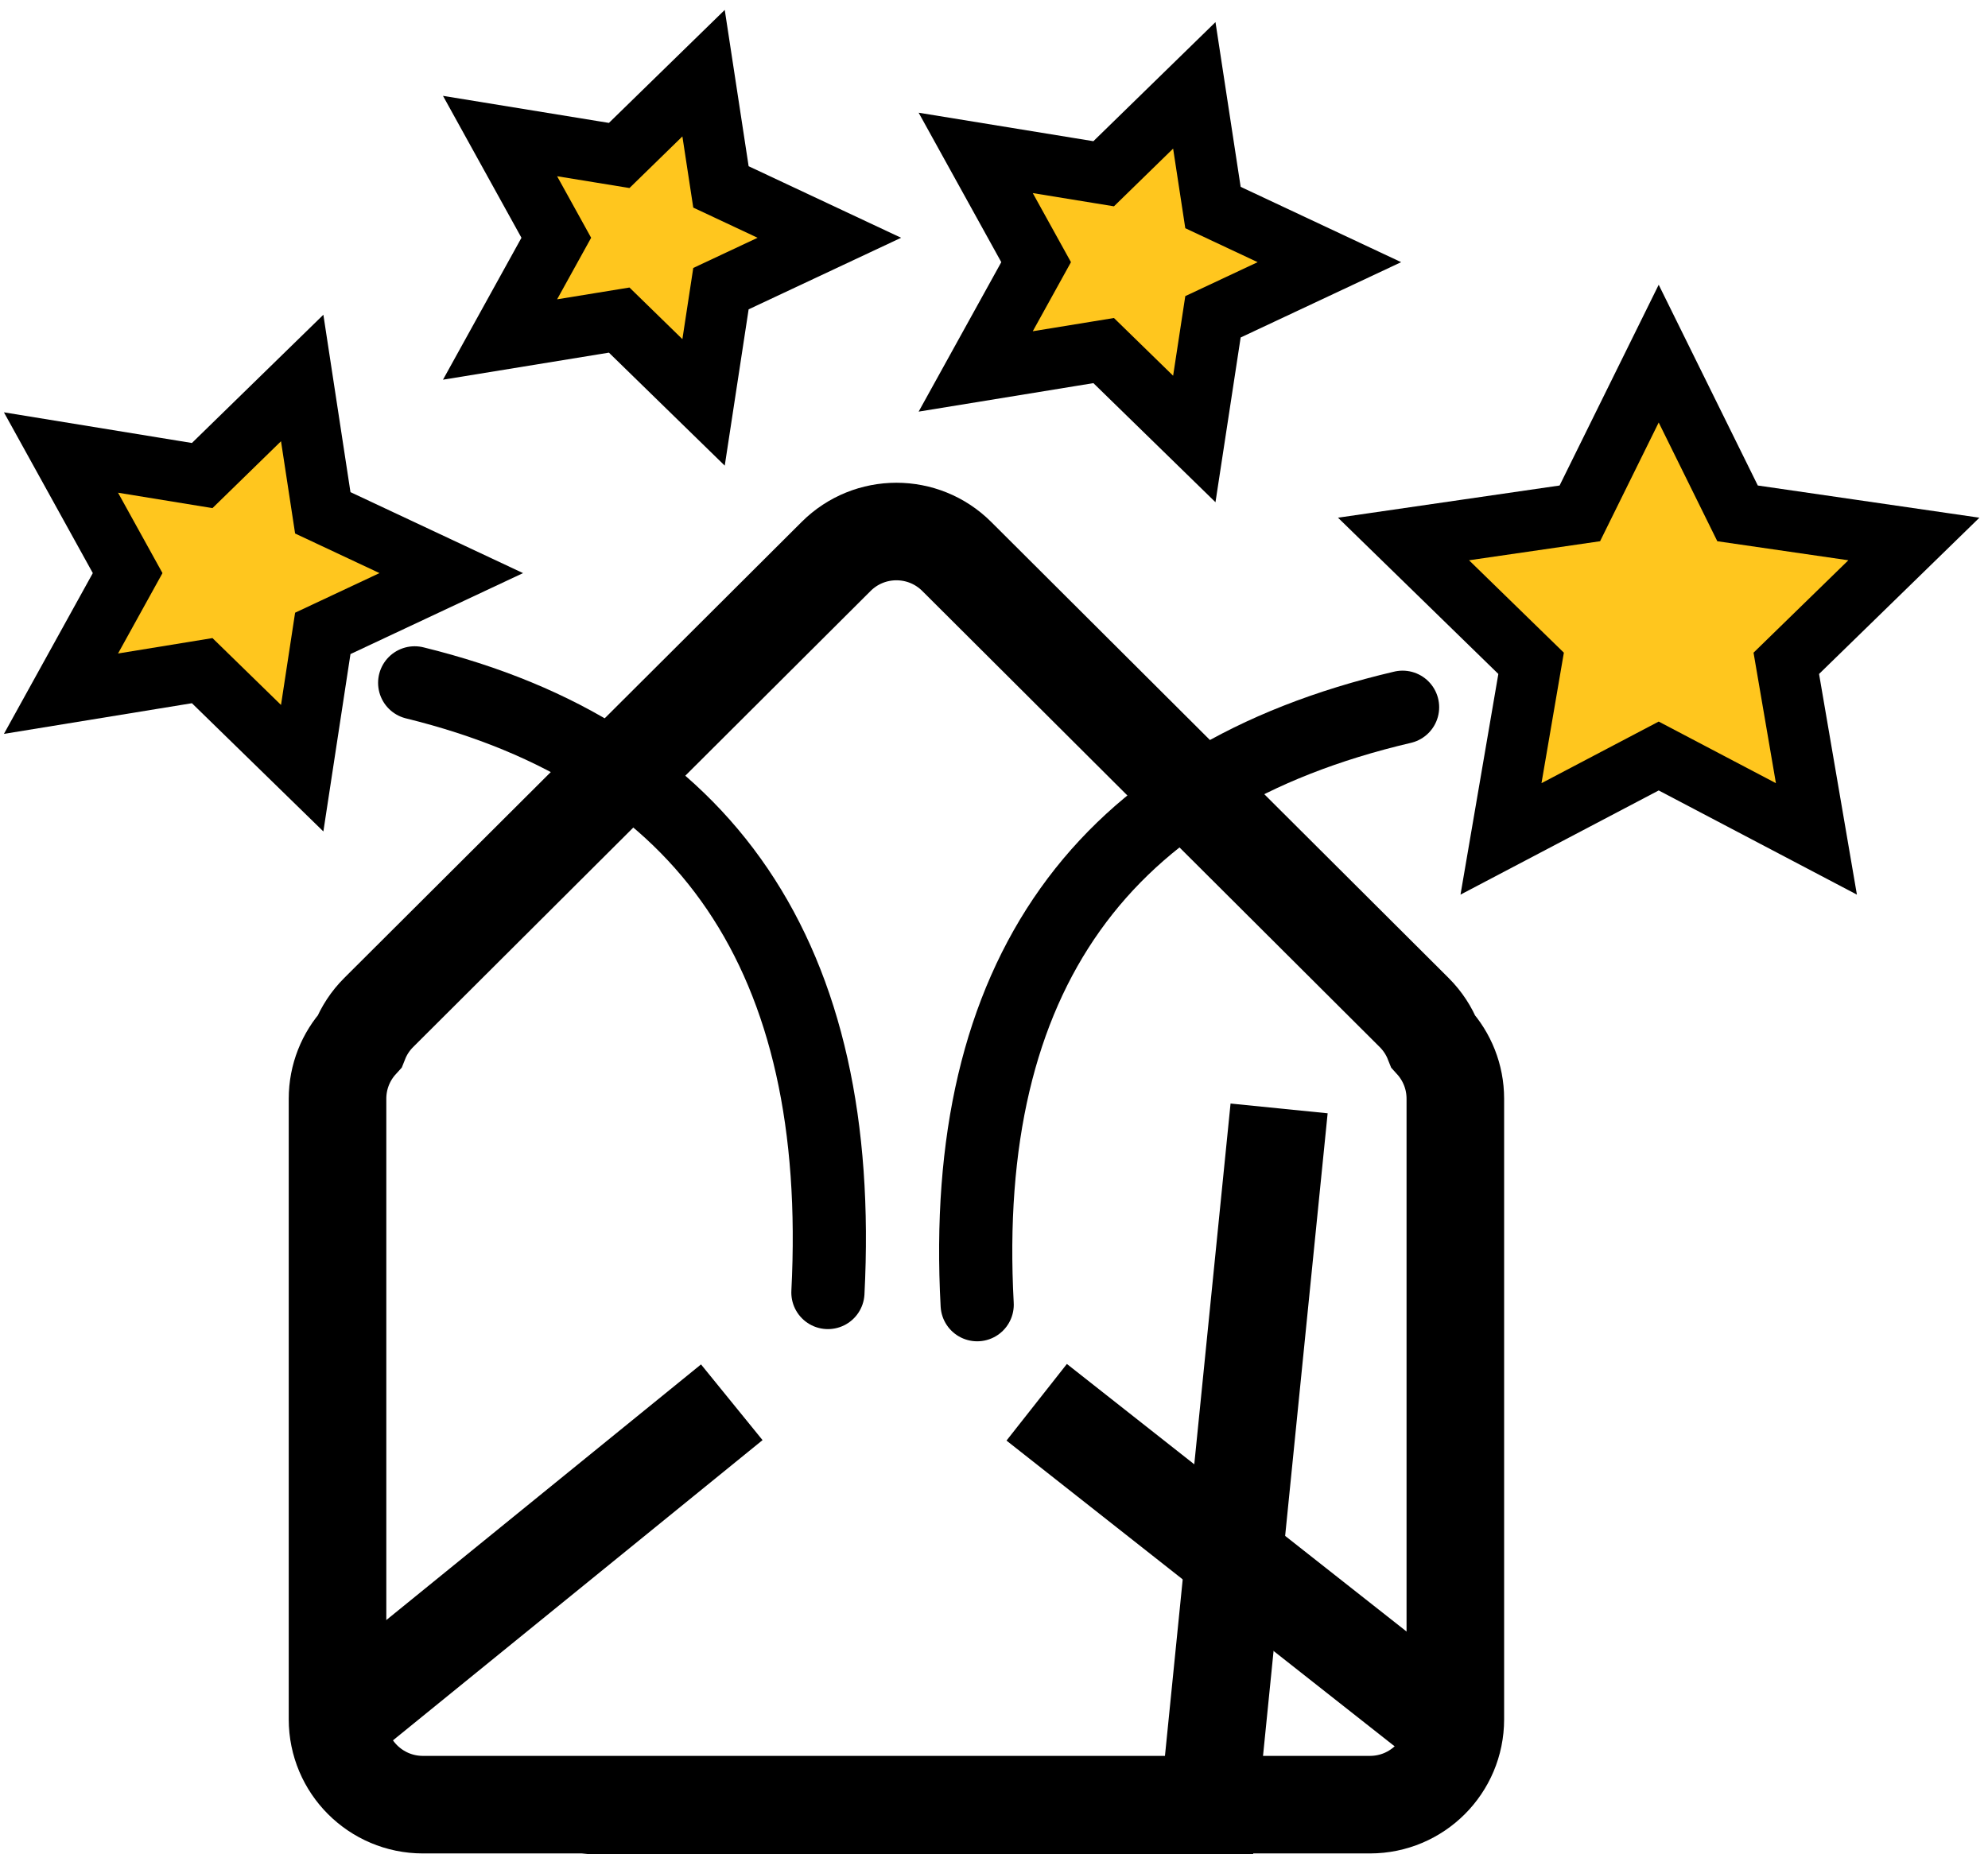
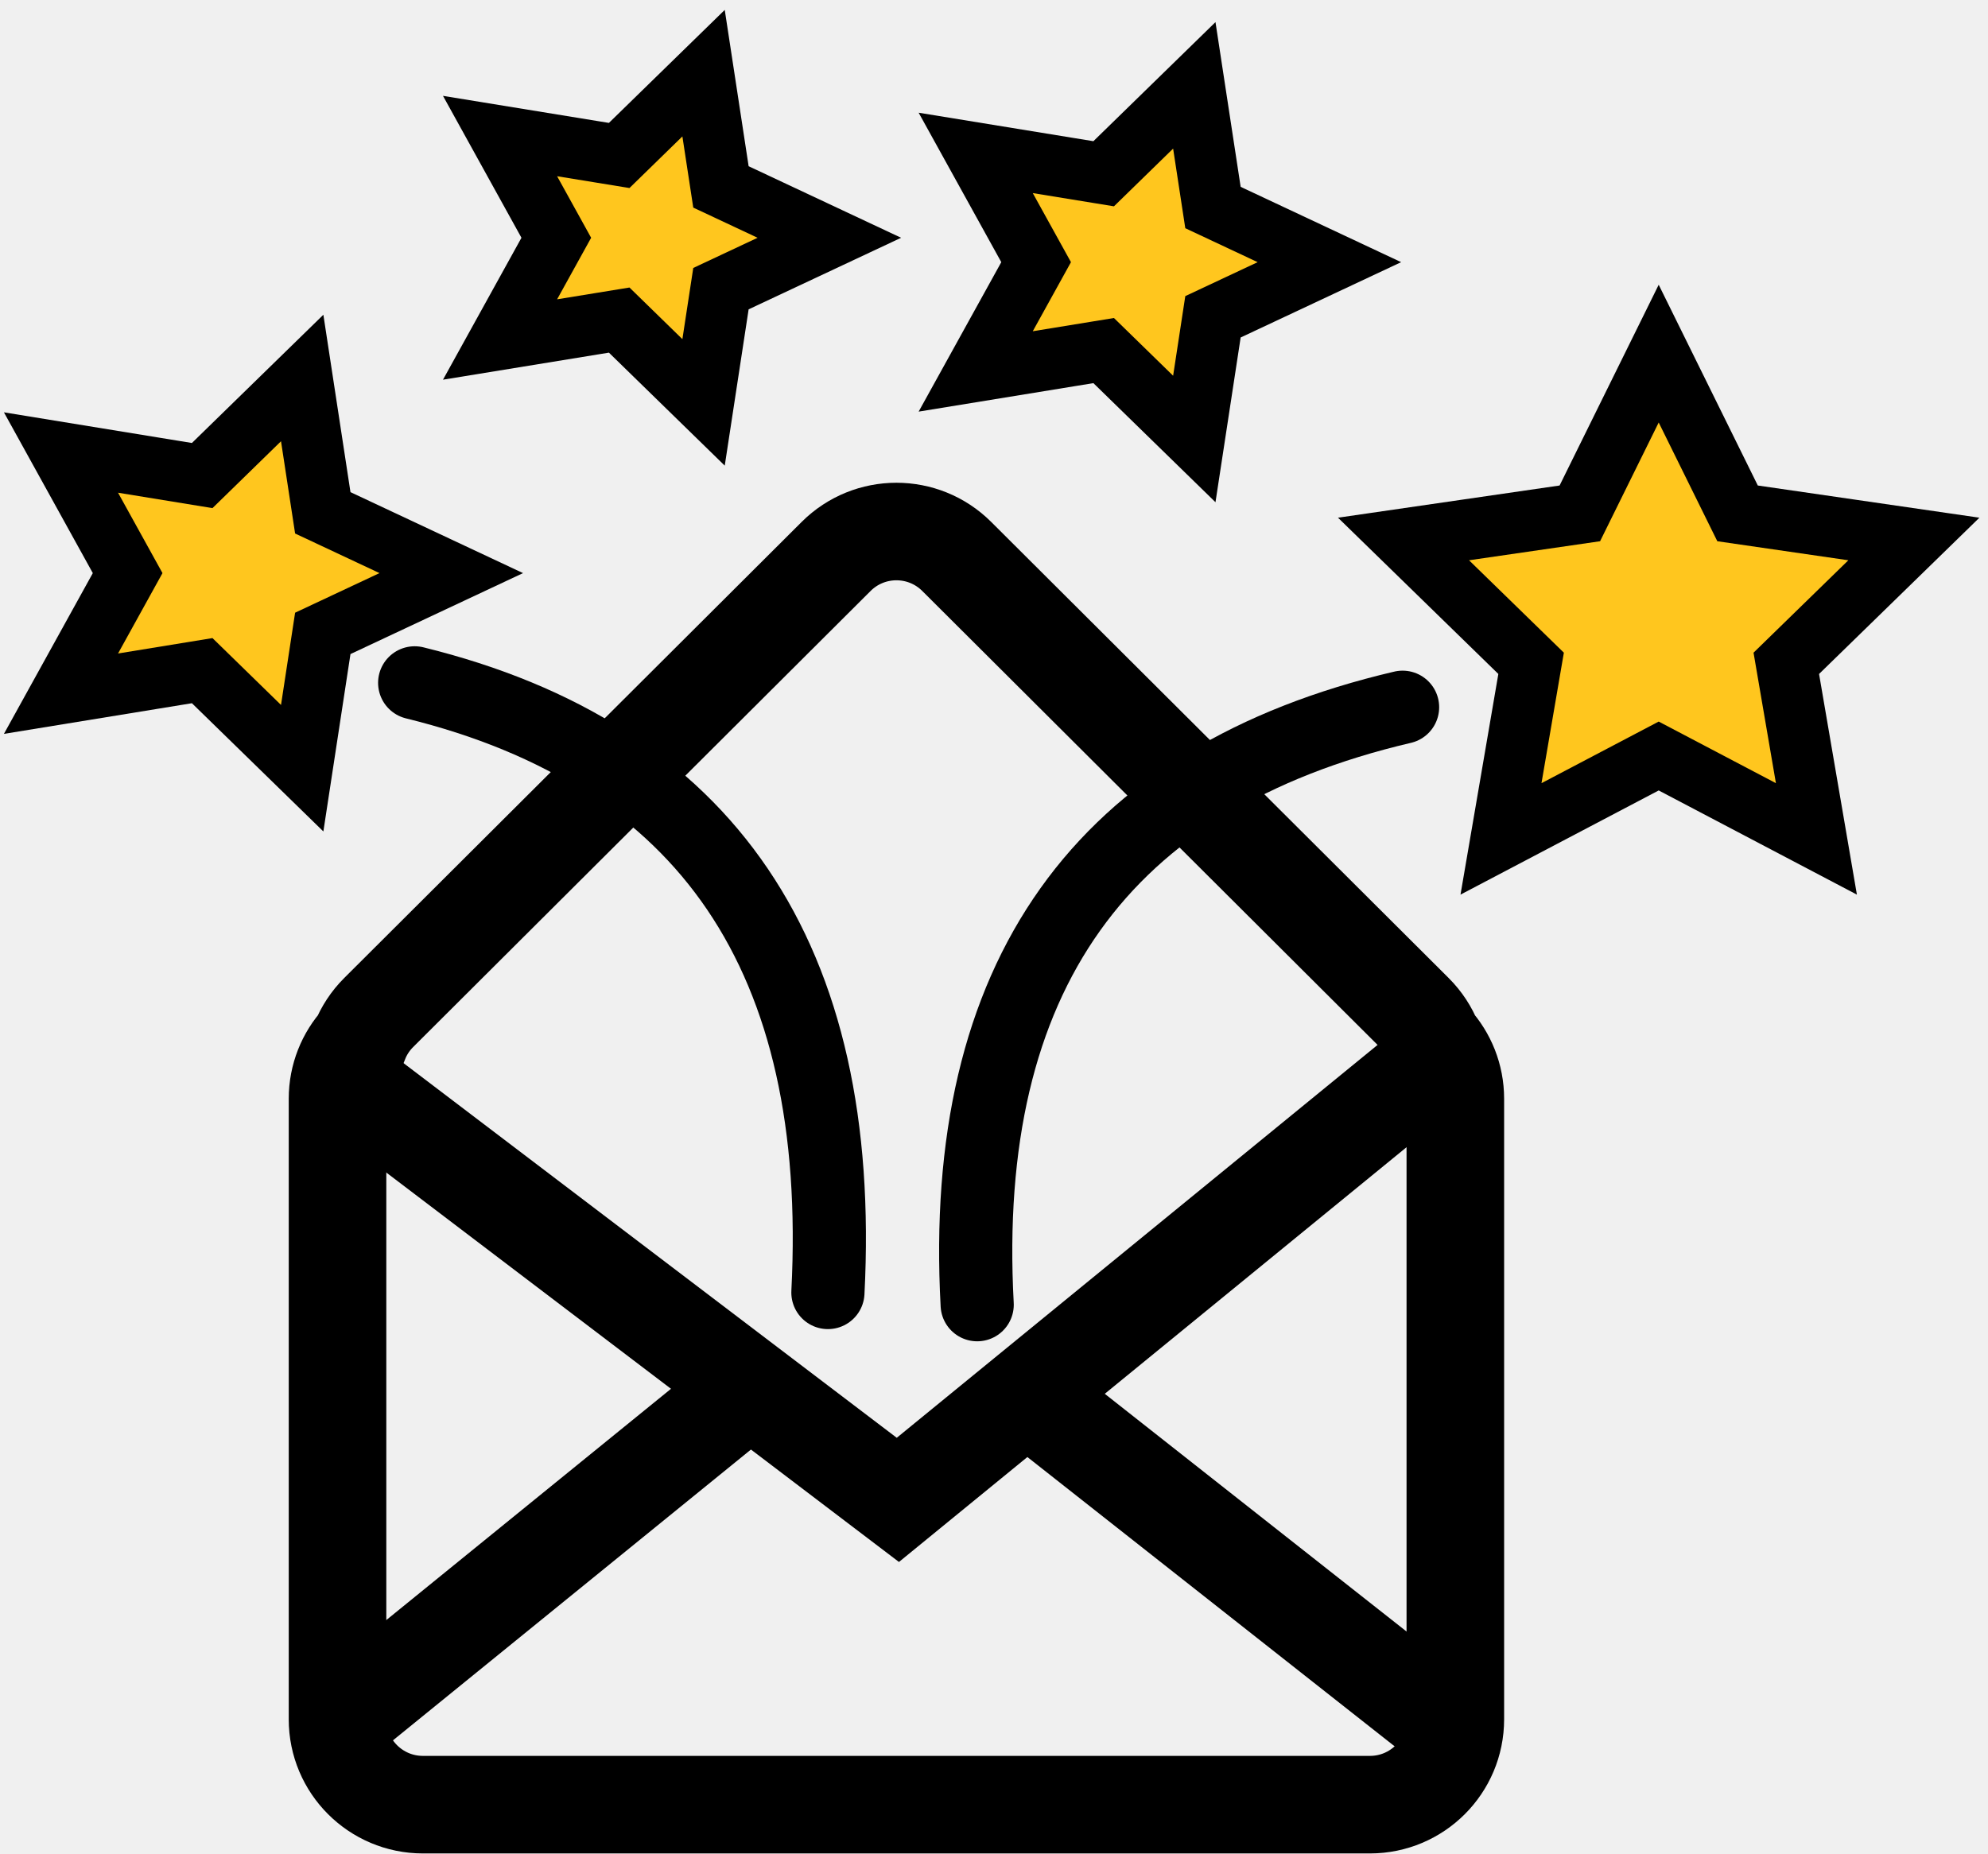
<svg xmlns="http://www.w3.org/2000/svg" width="163px" height="152px" viewBox="0 0 163 152" version="1.1">
  <g id="MVP" stroke="none" stroke-width="1" fill="none" fill-rule="evenodd">
    <g id="Kirjautuneen-käyttäjän-näkymä-Auki-Copy-2" transform="translate(-182, -487)">
-       <g id="Group" transform="translate(128, 460)" fill="#FFFFFF">
-         <rect id="Rectangle" x="0" y="0" width="1183" height="211" />
-       </g>
-       <g id="Group-4-Copy-2" transform="translate(187, 493)" stroke="#000000">
-         <path d="M73.443,39.633 L95.177,61.307 L110.948,77.034 C111.65,77.733 112.172,78.545 112.515,79.411 C113.64,80.652 114.326,82.301 114.326,84.109 L114.326,135 C114.326,138.866 111.192,142 107.326,142 L29.674,142 C25.808,142 22.674,138.866 22.674,135 L22.674,84.109 C22.674,82.298 23.362,80.647 24.491,79.404 C24.839,78.524 25.368,77.716 26.052,77.034 L63.557,39.633 C66.289,36.909 70.711,36.909 73.443,39.633 Z" id="Combined-Shape" stroke-width="8" />
-         <line x1="23" y1="135" x2="55" y2="109" id="Path-4" stroke-width="8" fill="#D8D8D8" />
-         <line x1="113" y1="135" x2="80" y2="109" id="Path-5" stroke-width="8" fill="#D8D8D8" />
-         <polyline id="Combined-Shape" stroke-width="8" transform="translate(68.5, 100.5) rotate(180) translate(-68.5, -100.5) " points="99.876 50.157 42.973 57.924 37.124 116.099" />
-         <path d="M75.121,101 C73.668,74.118 85.294,57.785 110,52" id="Path-3" stroke-width="6" stroke-linecap="round" />
-         <path d="M29.118,100 C27.706,72.569 39,55.903 63,50" id="Path-3" stroke-width="6" stroke-linecap="round" transform="translate(46, 75) scale(-1, 1) translate(-46, -75) " />
-         <polygon id="Star" stroke-width="5" fill="#FFC61E" stroke-linecap="round" points="131 56 118.069 62.798 120.538 48.399 110.077 38.202 124.534 36.101 131 23 137.466 36.101 151.923 38.202 141.462 48.399 143.931 62.798" />
-         <polygon id="Star" stroke-width="5" fill="#FFC61E" stroke-linecap="round" transform="translate(16, 41) rotate(90) translate(-16, -41) " points="16 51.534 6.111 57 8 45.422 0 37.223 11.056 35.534 16 25 20.944 35.534 32 37.223 24 45.422 25.889 57" />
-         <polygon id="Star-Copy-2" stroke-width="5" fill="#FFC61E" stroke-linecap="round" transform="translate(49.5, 13.5) rotate(90) translate(-49.5, -13.5) " points="49.5 22.388 41.157 27 42.75 17.231 36 10.313 45.328 8.888 49.5 0 53.672 8.888 63 10.313 56.25 17.231 57.843 27" />
-         <polygon id="Star" stroke-width="5" fill="#FFC61E" stroke-linecap="round" transform="translate(89.5, 15.5) rotate(90) translate(-89.5, -15.5) " points="89.5 25.046 80.539 30 82.25 19.508 75 12.077 85.019 10.546 89.5 1 93.981 10.546 104 12.077 96.75 19.508 98.461 30" />
+       <g id="Group-4-Copy-2" transform="translate(187, 493)">
+         <path d="M73.443,39.633 L95.177,61.307 L110.948,77.034 C111.65,77.733 112.172,78.545 112.515,79.411 C113.64,80.652 114.326,82.301 114.326,84.109 L114.326,135 C114.326,138.866 111.192,142 107.326,142 L29.674,142 C25.808,142 22.674,138.866 22.674,135 L22.674,84.109 C22.674,82.298 23.362,80.647 24.491,79.404 C24.839,78.524 25.368,77.716 26.052,77.034 L63.557,39.633 C66.289,36.909 70.711,36.909 73.443,39.633 Z" id="Combined-Shape" stroke="#000000" stroke-width="8" />
+         <path d="M23,135 L55,109" id="Path-4" stroke="#000000" stroke-width="8" fill="#D8D8D8" />
+         <path d="M113,135 L80,109" id="Path-5" stroke="#000000" stroke-width="8" fill="#D8D8D8" />
+         <polygon id="Combined-Shape" fill="#000000" fill-rule="nonzero" transform="translate(68.4443, 99.50249) rotate(180) translate(-68.4443, -99.50249) " points="68.362 87.092 111.58 119.929 116.42 113.559 68.181 76.908 20.469 115.903 25.531 122.097" />
+         <path d="M75.121,101 C73.668,74.118 85.294,57.785 110,52" id="Path-3" stroke="#000000" stroke-width="6" stroke-linecap="round" />
+         <path d="M29.118,100 C27.706,72.569 39,55.903 63,50" id="Path-3" stroke="#000000" stroke-width="6" stroke-linecap="round" transform="translate(46, 75) scale(-1, 1) translate(-46, -75) " />
+         <polygon id="Star" stroke="#000000" stroke-width="5" fill="#FFC61E" stroke-linecap="round" points="131 56 118.069 62.798 120.538 48.399 110.077 38.202 124.534 36.101 131 23 137.466 36.101 151.923 38.202 141.462 48.399 143.931 62.798" />
+         <polygon id="Star" stroke="#000000" stroke-width="5" fill="#FFC61E" stroke-linecap="round" transform="translate(16, 41) rotate(90) translate(-16, -41) " points="16 51.534 6.111 57 8 45.422 0 37.223 11.056 35.534 16 25 20.944 35.534 32 37.223 24 45.422 25.889 57" />
+         <polygon id="Star-Copy-2" stroke="#000000" stroke-width="5" fill="#FFC61E" stroke-linecap="round" transform="translate(49.5, 13.5) rotate(90) translate(-49.5, -13.5) " points="49.5 22.388 41.157 27 42.75 17.231 36 10.313 45.328 8.888 49.5 0 53.672 8.888 63 10.313 56.25 17.231 57.843 27" />
+         <polygon id="Star" stroke="#000000" stroke-width="5" fill="#FFC61E" stroke-linecap="round" transform="translate(89.5, 15.5) rotate(90) translate(-89.5, -15.5) " points="89.5 25.046 80.539 30 82.25 19.508 75 12.077 85.019 10.546 89.5 1 93.981 10.546 104 12.077 96.75 19.508 98.461 30" />
      </g>
    </g>
  </g>
</svg>
